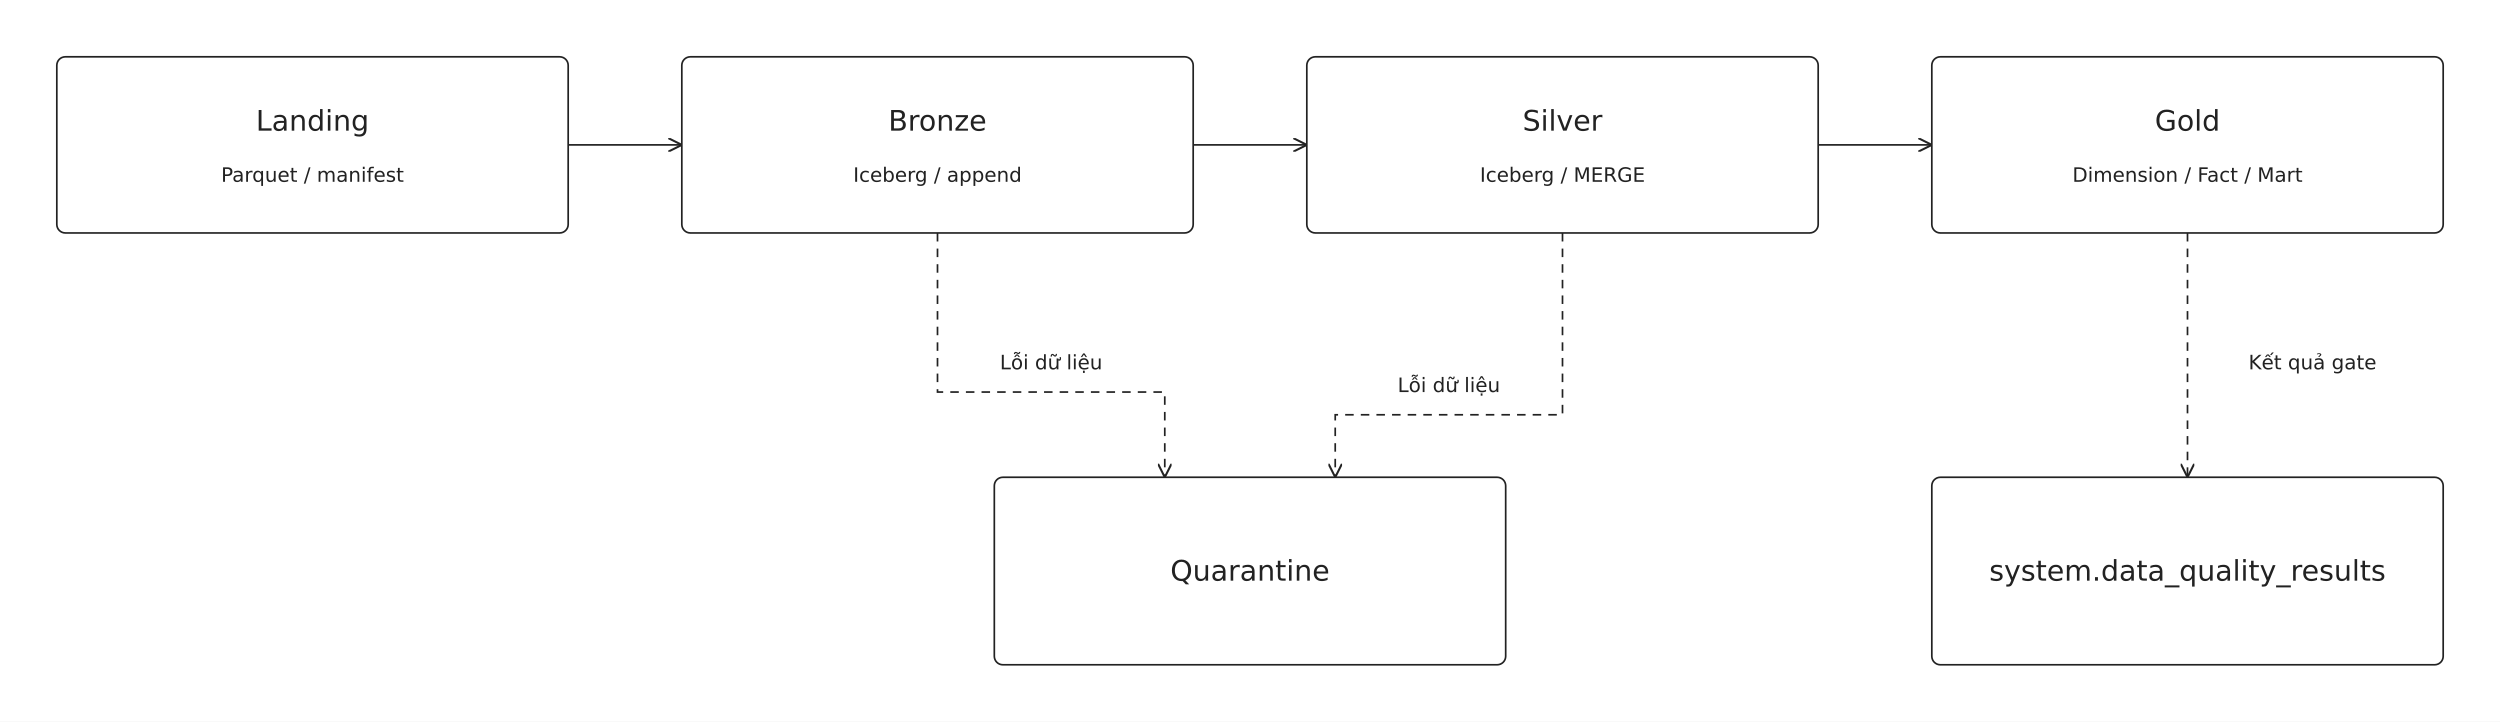
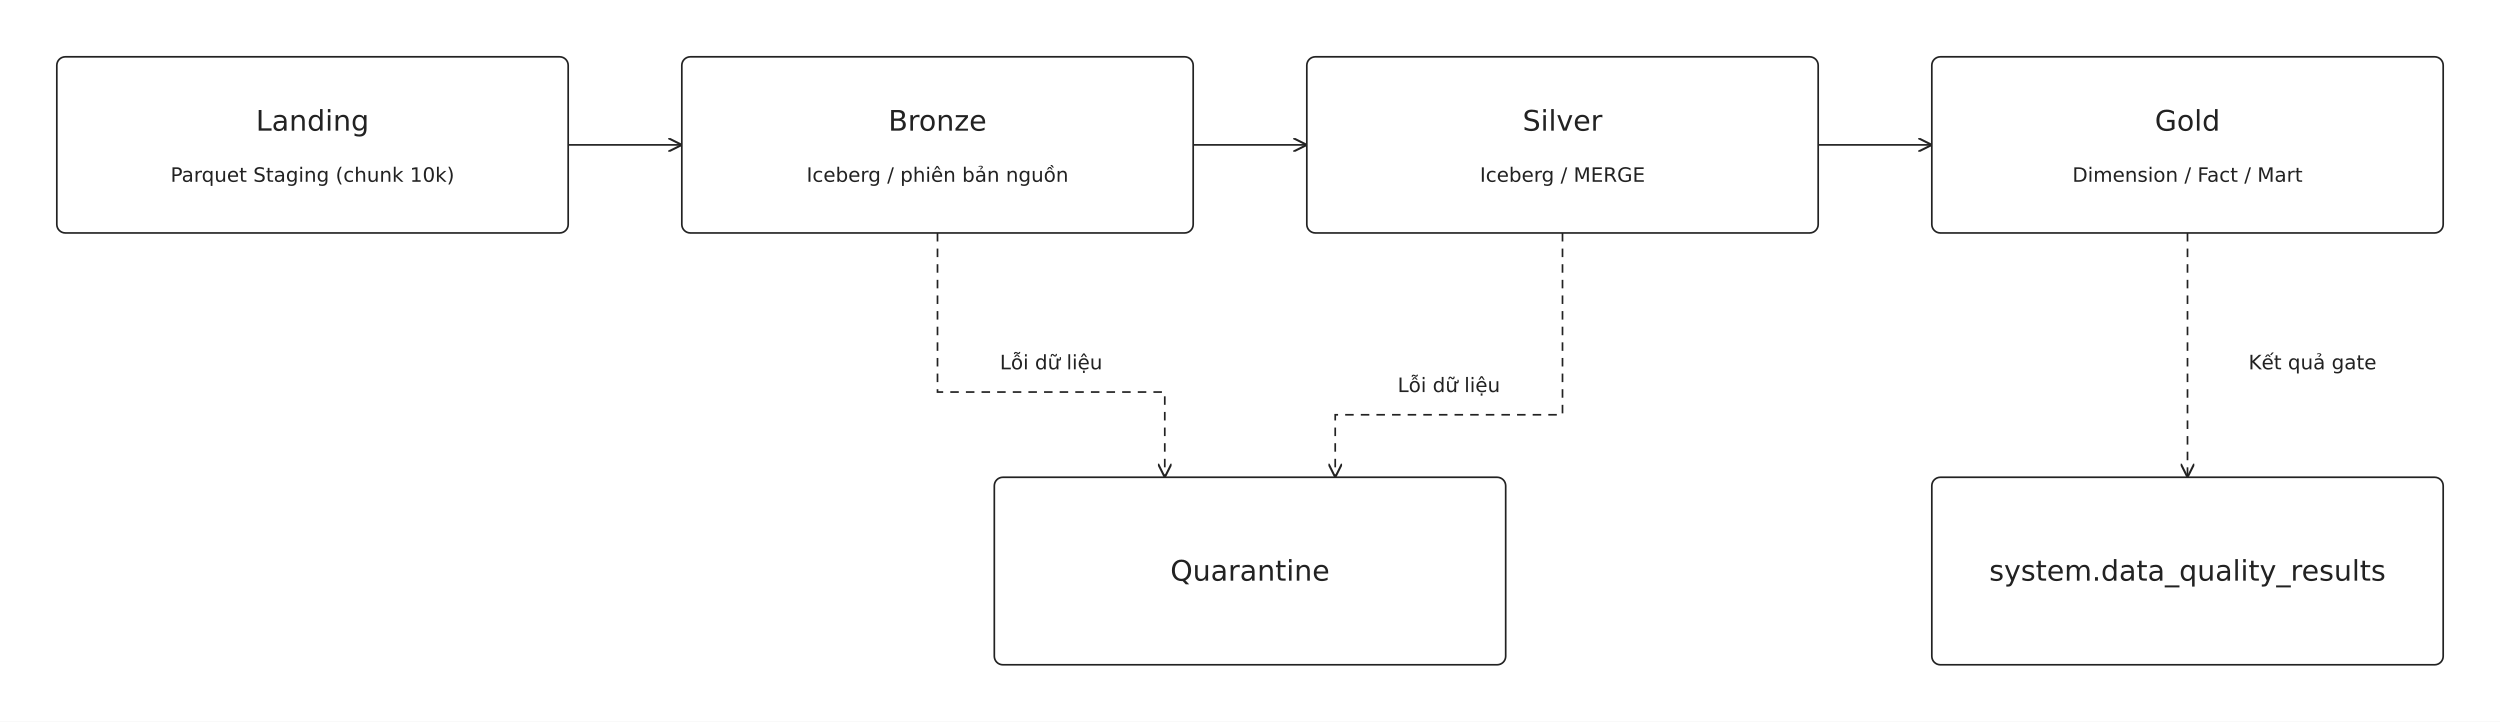
<svg xmlns="http://www.w3.org/2000/svg" id="medallion-root" viewBox="0 0 1760 508" role="img" aria-labelledby="medallion-title">
  <defs>
    <marker id="medallion-arrow" markerWidth="9" markerHeight="8" refX="8" refY="4" orient="auto">
      <path d="M 0 0 L 8 4 L 0 8" fill="none" stroke="#222222" stroke-width="1.2" />
    </marker>
  </defs>
  <rect width="1760" height="508" fill="#ffffff" />
  <path d="M 400 102 L 480 102" fill="none" stroke="#222222" stroke-width="1.2" marker-end="url(#medallion-arrow)" />
  <path d="M 840 102 L 920 102" fill="none" stroke="#222222" stroke-width="1.2" marker-end="url(#medallion-arrow)" />
  <path d="M 1280 102 L 1360 102" fill="none" stroke="#222222" stroke-width="1.2" marker-end="url(#medallion-arrow)" />
  <path d="M 660 164 L 660 276 L 820 276 L 820 336" fill="none" stroke="#222222" stroke-width="1.2" stroke-dasharray="6 5" marker-end="url(#medallion-arrow)" />
  <path d="M 1100 164 L 1100 292 L 940 292 L 940 336" fill="none" stroke="#222222" stroke-width="1.2" stroke-dasharray="6 5" marker-end="url(#medallion-arrow)" />
  <path d="M 1540 164 L 1540 336" fill="none" stroke="#222222" stroke-width="1.2" stroke-dasharray="6 5" marker-end="url(#medallion-arrow)" />
  <rect x="697.906" y="243" width="84.188" height="23" fill="#ffffff" />
  <text x="740" y="260" font-family="DejaVu Sans, Arial, sans-serif" font-size="14" fill="#222222" text-anchor="middle" font-weight="400">Lỗi dữ liệu</text>
  <rect x="977.906" y="259" width="84.188" height="23" fill="#ffffff" />
  <text x="1020" y="276" font-family="DejaVu Sans, Arial, sans-serif" font-size="14" fill="#222222" text-anchor="middle" font-weight="400">Lỗi dữ liệu</text>
  <rect x="1576.95" y="243" width="102.094" height="23" fill="#ffffff" />
  <text x="1628" y="260" font-family="DejaVu Sans, Arial, sans-serif" font-size="14" fill="#222222" text-anchor="middle" font-weight="400">Kết quả gate</text>
  <rect x="40" y="40" width="360" height="124" rx="6" fill="#ffffff" stroke="#222222" stroke-width="1.2" />
  <text x="220" y="92" font-family="DejaVu Sans, Arial, sans-serif" font-size="20" fill="#222222" text-anchor="middle" font-weight="400">Landing</text>
-   <text x="220" y="128" font-family="DejaVu Sans, Arial, sans-serif" font-size="14" fill="#222222" text-anchor="middle" font-weight="400">Parquet / manifest</text>
+   <text x="220" y="128" font-family="DejaVu Sans, Arial, sans-serif" font-size="14" fill="#222222" text-anchor="middle" font-weight="400">Parquet Staging (chunk 10k)</text>
  <rect x="480" y="40" width="360" height="124" rx="6" fill="#ffffff" stroke="#222222" stroke-width="1.2" />
  <text x="660" y="92" font-family="DejaVu Sans, Arial, sans-serif" font-size="20" fill="#222222" text-anchor="middle" font-weight="400">Bronze</text>
-   <text x="660" y="128" font-family="DejaVu Sans, Arial, sans-serif" font-size="14" fill="#222222" text-anchor="middle" font-weight="400">Iceberg / append</text>
+   <text x="660" y="128" font-family="DejaVu Sans, Arial, sans-serif" font-size="14" fill="#222222" text-anchor="middle" font-weight="400">Iceberg / phiên bản nguồn</text>
  <rect x="920" y="40" width="360" height="124" rx="6" fill="#ffffff" stroke="#222222" stroke-width="1.2" />
  <text x="1100" y="92" font-family="DejaVu Sans, Arial, sans-serif" font-size="20" fill="#222222" text-anchor="middle" font-weight="400">Silver</text>
  <text x="1100" y="128" font-family="DejaVu Sans, Arial, sans-serif" font-size="14" fill="#222222" text-anchor="middle" font-weight="400">Iceberg / MERGE</text>
  <rect x="1360" y="40" width="360" height="124" rx="6" fill="#ffffff" stroke="#222222" stroke-width="1.2" />
  <text x="1540" y="92" font-family="DejaVu Sans, Arial, sans-serif" font-size="20" fill="#222222" text-anchor="middle" font-weight="400">Gold</text>
  <text x="1540" y="128" font-family="DejaVu Sans, Arial, sans-serif" font-size="14" fill="#222222" text-anchor="middle" font-weight="400">Dimension / Fact / Mart</text>
  <rect x="700" y="336" width="360" height="132" rx="6" fill="#ffffff" stroke="#222222" stroke-width="1.2" />
  <text x="880" y="408.8" font-family="DejaVu Sans, Arial, sans-serif" font-size="20" fill="#222222" text-anchor="middle" font-weight="400">Quarantine</text>
  <rect x="1360" y="336" width="360" height="132" rx="6" fill="#ffffff" stroke="#222222" stroke-width="1.2" />
  <text x="1540" y="408.8" font-family="DejaVu Sans, Arial, sans-serif" font-size="20" fill="#222222" text-anchor="middle" font-weight="400">system.data_quality_results</text>
</svg>
